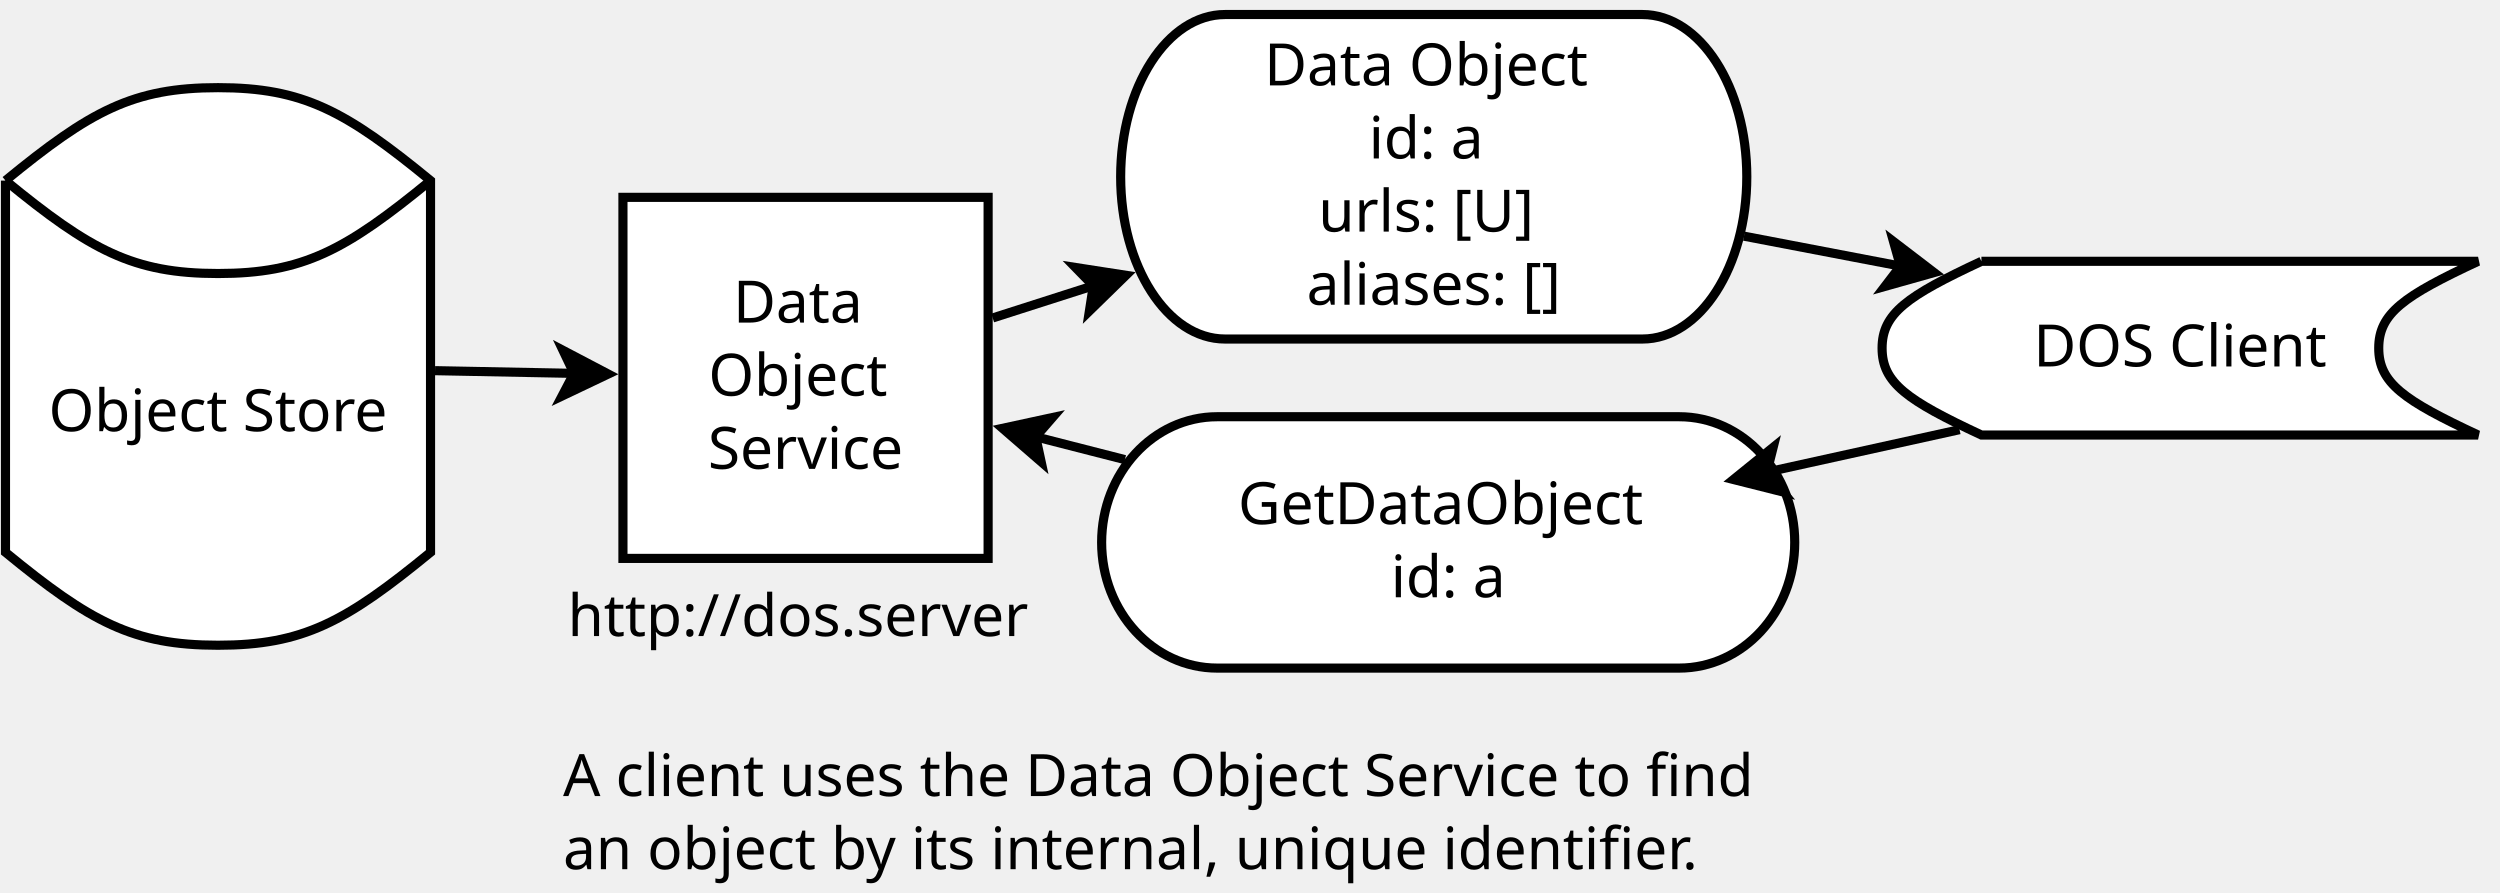
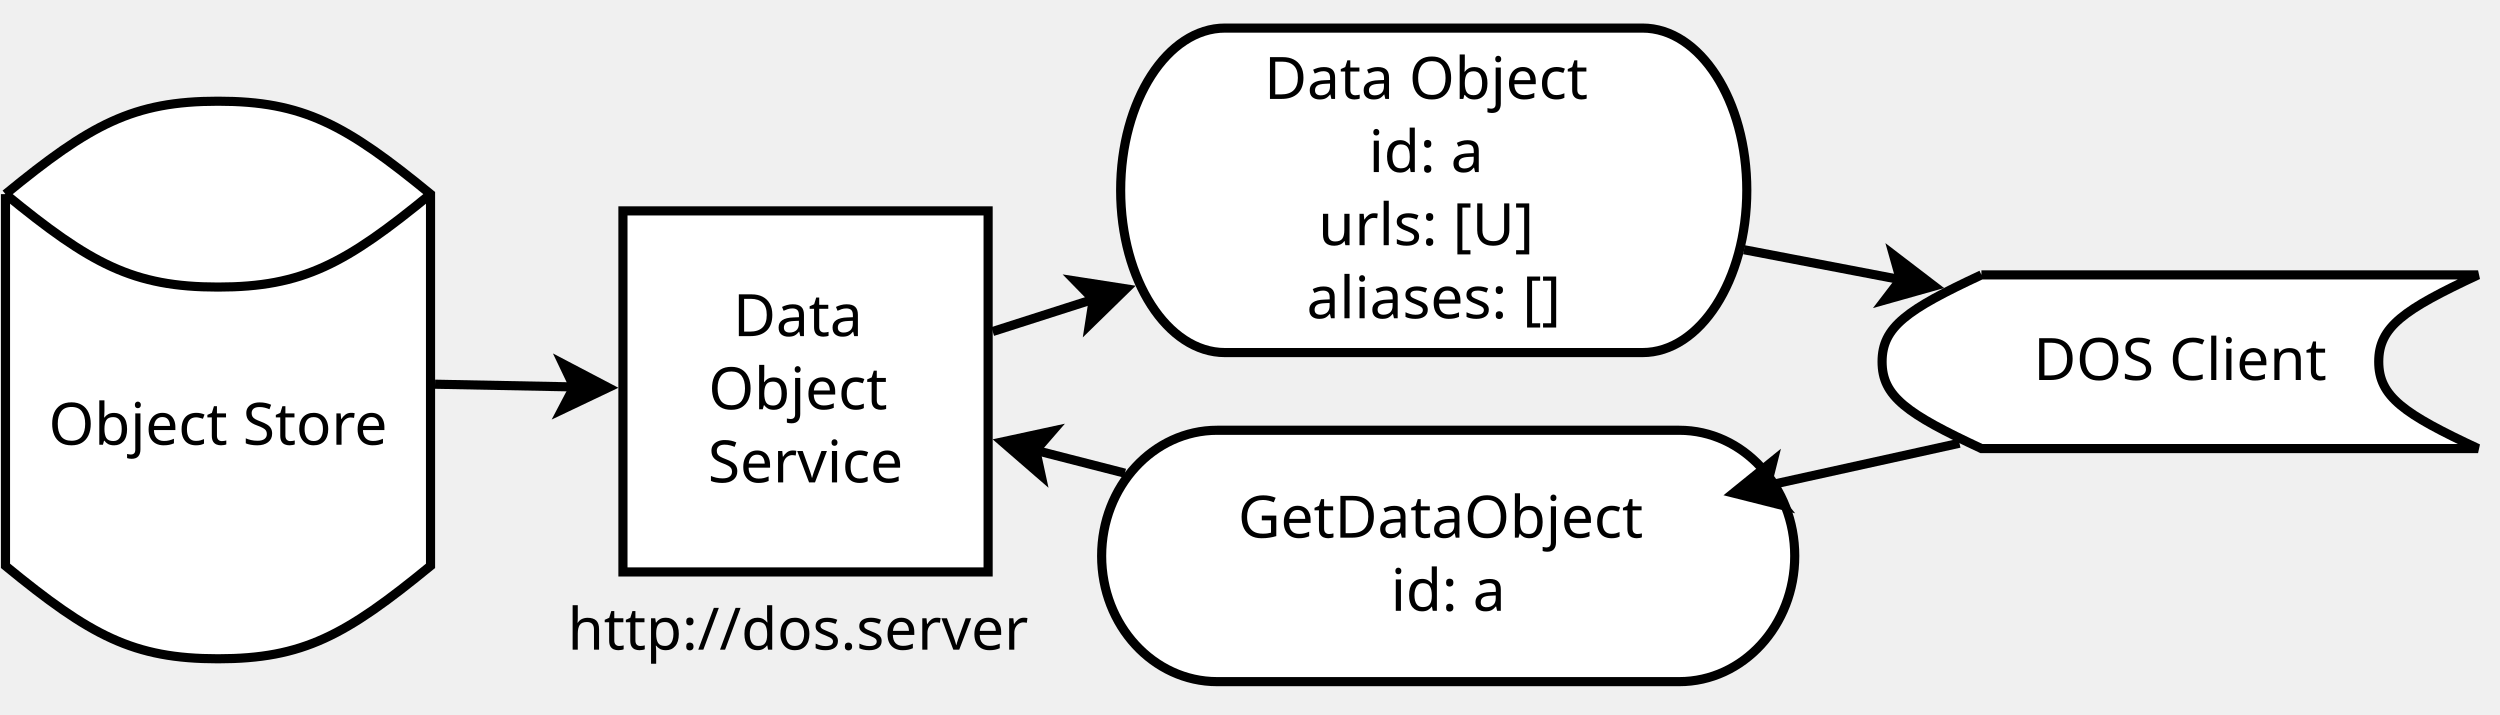
- <svg xmlns="http://www.w3.org/2000/svg" width="28cm" height="10cm" viewBox="163 84 547 191">
+ <svg xmlns="http://www.w3.org/2000/svg" width="28cm" height="8cm" viewBox="163 84 547 146">
  <g>
    <path style="fill: #ffffff" d="M 431.033 85 L 522.367,85 C 534.977,85 545.2,100.894 545.2,120.5 C 545.2,140.106 534.977,156 522.367,156 L 431.033,156 C 418.423,156 408.2,140.106 408.2,120.5 C 408.2,100.894 418.423,85 431.033,85z" />
    <path style="fill: none; fill-opacity:0; stroke-width: 2; stroke: #000000" d="M 431.033 85 L 522.367,85 C 534.977,85 545.2,100.894 545.2,120.5 C 545.2,140.106 534.977,156 522.367,156 L 431.033,156 C 418.423,156 408.2,140.106 408.2,120.5 C 408.2,100.894 418.423,85 431.033,85" />
    <text font-size="12.8" style="fill: #000000;text-anchor:middle;font-family:sans-serif;font-style:normal;font-weight:normal" x="476.7" y="100.5">
      <tspan x="476.7" y="100.5">Data Object</tspan>
      <tspan x="476.7" y="116.5">id: a</tspan>
      <tspan x="476.7" y="132.5">urls: [U]</tspan>
      <tspan x="476.7" y="148.5">aliases: []</tspan>
    </text>
  </g>
  <g>
    <path style="fill: #ffffff" d="M 164.2 121.333 C 182.8,106.083 192.1,101 210.7,101 C 229.3,101 238.6,106.083 257.2,121.333 L 257.2,202.667 C 238.6,217.917 229.3,223 210.7,223 C 192.1,223 182.8,217.917 164.2,202.667 L 164.2,121.333z" />
    <path style="fill: none; fill-opacity:0; stroke-width: 2; stroke: #000000" d="M 164.2 121.333 C 182.8,106.083 192.1,101 210.7,101 C 229.3,101 238.6,106.083 257.2,121.333 L 257.2,202.667 C 238.6,217.917 229.3,223 210.7,223 C 192.1,223 182.8,217.917 164.2,202.667 L 164.2,121.333" />
    <path style="fill: none; fill-opacity:0; stroke-width: 2; stroke: #000000" d="M 164.2 121.333 C 182.8,136.583 192.1,141.667 210.7,141.667 C 229.3,141.667 238.6,136.583 257.2,121.333" />
    <text font-size="12.8" style="fill: #000000;text-anchor:middle;font-family:sans-serif;font-style:normal;font-weight:normal" x="210.7" y="176.167">
      <tspan x="210.7" y="176.167">Object Store</tspan>
    </text>
  </g>
  <g>
    <rect style="fill: #ffffff" x="299.3" y="125" width="79.9" height="79" />
    <rect style="fill: none; fill-opacity:0; stroke-width: 2; stroke: #000000" x="299.3" y="125" width="79.9" height="79" />
    <text font-size="12.8" style="fill: #000000;text-anchor:middle;font-family:sans-serif;font-style:normal;font-weight:normal" x="339.25" y="152.4">
      <tspan x="339.25" y="152.4">Data</tspan>
      <tspan x="339.25" y="168.4">Object</tspan>
      <tspan x="339.25" y="184.4">Service</tspan>
    </text>
  </g>
  <g>
    <line style="fill: none; fill-opacity:0; stroke-width: 2; stroke: #000000" x1="380.198" y1="151.392" x2="402.218" y2="144.343" />
    <polygon style="fill: #000000" points="409.36,142.056 401.361,149.867 402.218,144.343 398.312,140.343 " />
    <polygon style="fill: none; fill-opacity:0; stroke-width: 2; stroke: #000000" points="409.36,142.056 401.361,149.867 402.218,144.343 398.312,140.343 " />
  </g>
  <g>
    <line style="fill: none; fill-opacity:0; stroke-width: 2; stroke: #000000" x1="258.184" y1="162.923" x2="288.575" y2="163.514" />
    <polygon style="fill: #000000" points="296.074,163.66 285.978,168.465 288.575,163.514 286.173,158.467 " />
    <polygon style="fill: none; fill-opacity:0; stroke-width: 2; stroke: #000000" points="296.074,163.66 285.978,168.465 288.575,163.514 286.173,158.467 " />
  </g>
-   <text font-size="12.8" style="fill: #000000;text-anchor:start;font-family:sans-serif;font-style:normal;font-weight:normal" x="286.2" y="256">
-     <tspan x="286.2" y="256">A client uses the Data Object Service to find</tspan>
-     <tspan x="286.2" y="272">an object by its internal, unique identifier.</tspan>
-   </text>
  <g>
    <path style="fill: #ffffff" d="M 596.533 139 L 705.2,139 C 688.9,146.6 683.467,150.4 683.467,158 C 683.467,165.6 688.9,169.4 705.2,177 L 596.533,177 C 580.233,169.4 574.8,165.6 574.8,158 C 574.8,150.4 580.233,146.6 596.533,139z" />
    <path style="fill: none; fill-opacity:0; stroke-width: 2; stroke: #000000" d="M 596.533 139 L 705.2,139 C 688.9,146.6 683.467,150.4 683.467,158 C 683.467,165.6 688.9,169.4 705.2,177 L 596.533,177 C 580.233,169.4 574.8,165.6 574.8,158 C 574.8,150.4 580.233,146.6 596.533,139" />
    <text font-size="12.8" style="fill: #000000;text-anchor:middle;font-family:sans-serif;font-style:normal;font-weight:normal" x="640" y="162">
      <tspan x="640" y="162">DOS Client</tspan>
    </text>
  </g>
  <g>
    <line style="fill: none; fill-opacity:0; stroke-width: 2; stroke: #000000" x1="544.579" y1="133.494" x2="578.814" y2="140.047" />
    <polygon style="fill: #000000" points="586.18,141.457 575.418,144.488 578.814,140.047 577.299,134.666 " />
    <polygon style="fill: none; fill-opacity:0; stroke-width: 2; stroke: #000000" points="586.18,141.457 575.418,144.488 578.814,140.047 577.299,134.666 " />
  </g>
  <g>
-     <path style="fill: #ffffff" d="M 429.312 173 L 530.412,173 C 544.372,173 555.687,185.312 555.687,200.5 C 555.687,215.688 544.372,228 530.412,228 L 429.312,228 C 415.353,228 404.037,215.688 404.037,200.5 C 404.037,185.312 415.353,173 429.312,173z" />
-     <path style="fill: none; fill-opacity:0; stroke-width: 2; stroke: #000000" d="M 429.312 173 L 530.412,173 C 544.372,173 555.687,185.312 555.687,200.5 C 555.687,215.688 544.372,228 530.412,228 L 429.312,228 C 415.353,228 404.037,215.688 404.037,200.5 C 404.037,185.312 415.353,173 429.312,173" />
-     <text font-size="12.8" style="fill: #000000;text-anchor:middle;font-family:sans-serif;font-style:normal;font-weight:normal" x="479.862" y="196.5">
-       <tspan x="479.862" y="196.5">GetDataObject</tspan>
-       <tspan x="479.862" y="212.5">id: a</tspan>
+     <path style="fill: #ffffff" d="M 429.313 173 L 530.413,173 C 544.372,173 555.688,185.312 555.688,200.5 C 555.688,215.688 544.372,228 530.413,228 L 429.313,228 C 415.354,228 404.038,215.688 404.038,200.5 C 404.038,185.312 415.354,173 429.313,173z" />
+     <path style="fill: none; fill-opacity:0; stroke-width: 2; stroke: #000000" d="M 429.313 173 L 530.413,173 C 544.372,173 555.688,185.312 555.688,200.5 C 555.688,215.688 544.372,228 530.413,228 L 429.313,228 C 415.354,228 404.038,215.688 404.038,200.5 C 404.038,185.312 415.354,173 429.313,173" />
+     <text font-size="12.8" style="fill: #000000;text-anchor:middle;font-family:sans-serif;font-style:normal;font-weight:normal" x="479.863" y="196.5">
+       <tspan x="479.863" y="196.5">GetDataObject</tspan>
+       <tspan x="479.863" y="212.5">id: a</tspan>
    </text>
  </g>
  <g>
-     <line style="fill: none; fill-opacity:0; stroke-width: 2; stroke: #000000" x1="591.748" y1="175.829" x2="549.601" y2="185.122" />
-     <polygon style="fill: #000000" points="542.277,186.737 550.965,179.701 549.601,185.122 553.119,189.467 " />
-     <polygon style="fill: none; fill-opacity:0; stroke-width: 2; stroke: #000000" points="542.277,186.737 550.965,179.701 549.601,185.122 553.119,189.467 " />
+     <line style="fill: none; fill-opacity:0; stroke-width: 2; stroke: #000000" x1="591.736" y1="175.831" x2="549.601" y2="185.122" />
+     <polygon style="fill: #000000" points="542.277,186.737 550.966,179.701 549.601,185.122 553.119,189.467 " />
+     <polygon style="fill: none; fill-opacity:0; stroke-width: 2; stroke: #000000" points="542.277,186.737 550.966,179.701 549.601,185.122 553.119,189.467 " />
  </g>
  <g>
-     <line style="fill: none; fill-opacity:0; stroke-width: 2; stroke: #000000" x1="409.127" y1="182.39" x2="389.619" y2="177.396" />
-     <polygon style="fill: #000000" points="382.354,175.536 393.281,173.172 389.619,177.396 390.801,182.86 " />
-     <polygon style="fill: none; fill-opacity:0; stroke-width: 2; stroke: #000000" points="382.354,175.536 393.281,173.172 389.619,177.396 390.801,182.86 " />
+     <line style="fill: none; fill-opacity:0; stroke-width: 2; stroke: #000000" x1="409.127" y1="182.39" x2="389.62" y2="177.396" />
+     <polygon style="fill: #000000" points="382.354,175.536 393.282,173.172 389.62,177.396 390.801,182.86 " />
+     <polygon style="fill: none; fill-opacity:0; stroke-width: 2; stroke: #000000" points="382.354,175.536 393.282,173.172 389.62,177.396 390.801,182.86 " />
  </g>
  <text font-size="12.8" style="fill: #000000;text-anchor:start;font-family:sans-serif;font-style:normal;font-weight:normal" x="287.2" y="221">
    <tspan x="287.2" y="221">http://dos.server</tspan>
  </text>
</svg>
